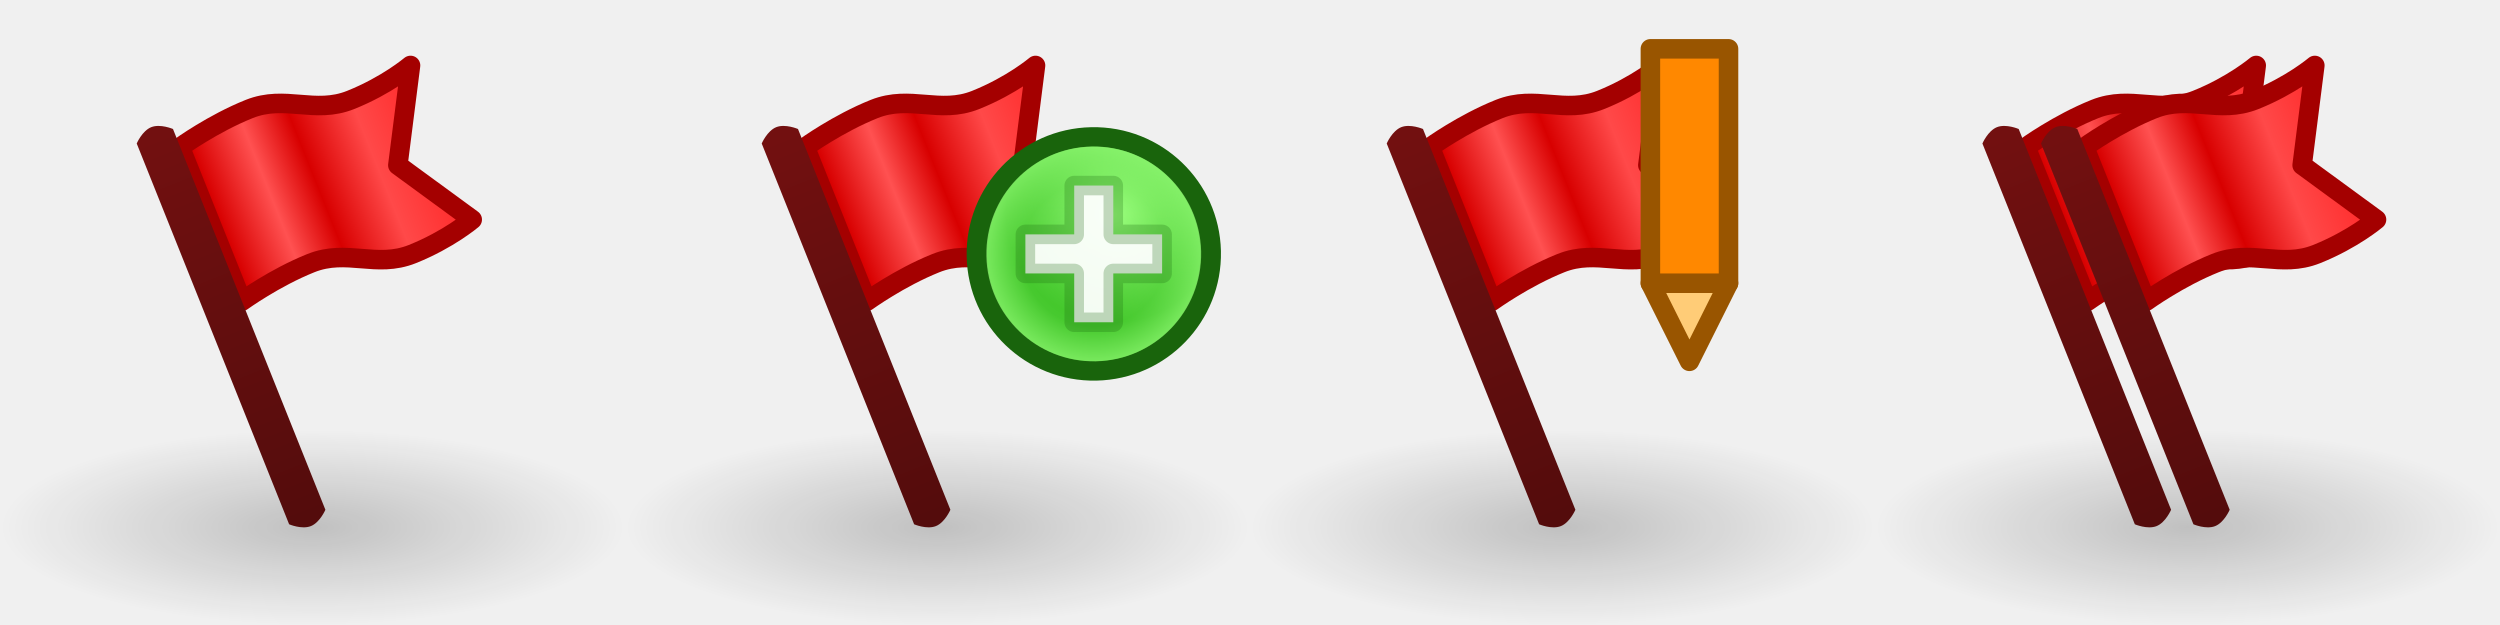
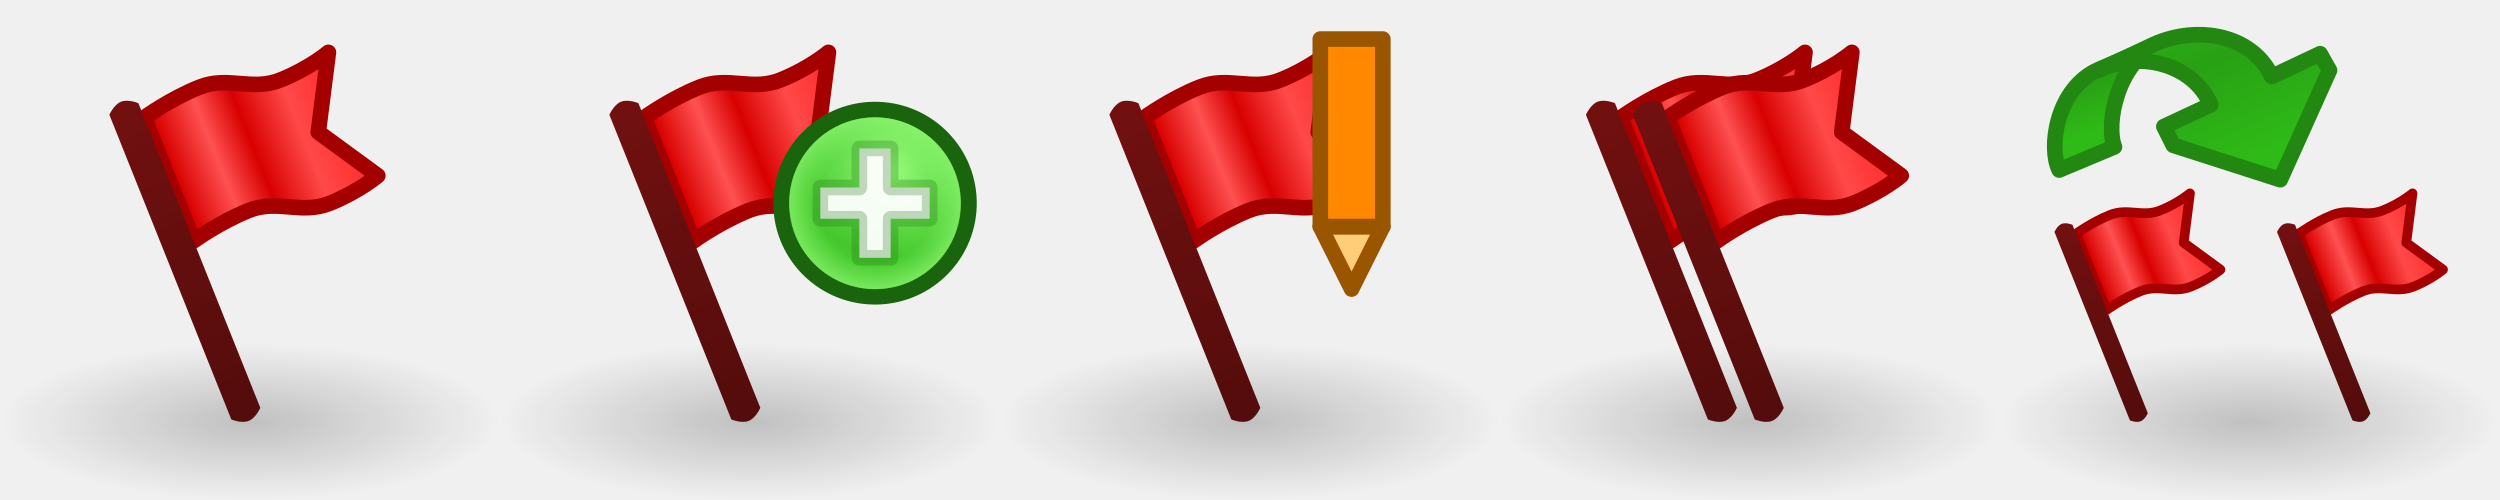
- <svg xmlns="http://www.w3.org/2000/svg" xmlns:xlink="http://www.w3.org/1999/xlink" width="128" height="32" id="svg5060" version="1.1">
+ <svg xmlns="http://www.w3.org/2000/svg" xmlns:xlink="http://www.w3.org/1999/xlink" width="160" height="32" id="svg5060" version="1.1">
  <defs id="defs5062">
    <linearGradient id="linearGradient3592-9-7">
      <stop id="stop3594-6-0" offset="0" style="stop-color:#000000;stop-opacity:0.2;" />
      <stop id="stop3596-3-4" offset="1" style="stop-color:#000000;stop-opacity:0;" />
    </linearGradient>
    <linearGradient id="linearGradient5565-3">
      <stop id="stop5567-0" offset="0" style="stop-color:#ff2929;stop-opacity:1;" />
      <stop style="stop-color:#ff4949;stop-opacity:1;" offset="0.292" id="stop5569-1" />
      <stop style="stop-color:#d80000;stop-opacity:1;" offset="0.56" id="stop5571-6" />
      <stop style="stop-color:#ff5151;stop-opacity:1;" offset="0.76" id="stop5573-8" />
      <stop id="stop5575-8" offset="1" style="stop-color:#d80000;stop-opacity:1;" />
    </linearGradient>
    <linearGradient id="linearGradient5057-0">
      <stop style="stop-color:#721010;stop-opacity:1;" offset="0" id="stop5059-0" />
      <stop style="stop-color:#540c0c;stop-opacity:1;" offset="1" id="stop5061-8" />
    </linearGradient>
-     <radialGradient xlink:href="#linearGradient3592-9-7" id="radialGradient6284" gradientUnits="userSpaceOnUse" gradientTransform="matrix(1,0,0,0.3125,2178,1038.925)" cx="16" cy="27" fx="16" fy="27" r="16" />
    <radialGradient xlink:href="#linearGradient5195-0-6" id="radialGradient4731" gradientUnits="userSpaceOnUse" gradientTransform="matrix(0.8447221,-1.3923892e-6,1.3343892e-6,0.8814524,446.1461,1.239711)" cx="2873.21" cy="11.074" fx="2873.21" fy="11.074" r="6.25" />
    <linearGradient id="linearGradient5195-0-6">
      <stop id="stop5197-6-6" offset="0" style="stop-color:#9bff7e;stop-opacity:1;" />
      <stop id="stop5199-2-2-3" offset="1" style="stop-color:#2fba18;stop-opacity:1;" />
    </linearGradient>
    <radialGradient xlink:href="#linearGradient4073-7" id="radialGradient4733" gradientUnits="userSpaceOnUse" cx="2889" cy="5.5" fx="2889" fy="5.5" r="5.5" />
    <linearGradient id="linearGradient4073-7">
      <stop id="stop4075-8" offset="0" style="stop-color:#9bff7e;stop-opacity:0;" />
      <stop style="stop-color:#9bff7e;stop-opacity:0.224;" offset="0.676" id="stop4081-9" />
      <stop id="stop4077-81" offset="1" style="stop-color:#9bff7e;stop-opacity:0.677;" />
    </linearGradient>
-     <radialGradient xlink:href="#linearGradient3592-9-7" id="radialGradient3169" gradientUnits="userSpaceOnUse" gradientTransform="matrix(1,0,0,0.3125,2210,1038.925)" cx="16" cy="27" fx="16" fy="27" r="16" />
-     <linearGradient xlink:href="#linearGradient5565-3" id="linearGradient3171" gradientUnits="userSpaceOnUse" x1="2202" y1="1068.362" x2="2190" y2="1068.362" />
-     <linearGradient xlink:href="#linearGradient5057-0" id="linearGradient3173" gradientUnits="userSpaceOnUse" x1="2188.5" y1="43.5" x2="2188.5" y2="64.5" />
+     <radialGradient xlink:href="#linearGradient3592-9-7" id="radialGradient3026" gradientUnits="userSpaceOnUse" gradientTransform="matrix(1,0,0,0.3125,2210,1038.925)" cx="16" cy="27" fx="16" fy="27" r="16" />
+     <linearGradient xlink:href="#linearGradient5565-3" id="linearGradient3028" gradientUnits="userSpaceOnUse" x1="2202" y1="1068.362" x2="2190" y2="1068.362" />
+     <linearGradient xlink:href="#linearGradient5057-0" id="linearGradient3030" gradientUnits="userSpaceOnUse" x1="2188.5" y1="43.5" x2="2188.5" y2="64.5" />
+     <linearGradient xlink:href="#linearGradient6008" id="linearGradient11472" gradientUnits="userSpaceOnUse" gradientTransform="translate(1.1345935e-4,1020.562)" x1="1501" y1="5" x2="1503" y2="11" />
+     <linearGradient id="linearGradient6008">
+       <stop id="stop6010" offset="0" style="stop-color:#2fba18;stop-opacity:1;" />
+       <stop style="stop-color:#28a114;stop-opacity:1;" offset="0.5" id="stop6120" />
+       <stop id="stop6012" offset="1" style="stop-color:#2fbb17;stop-opacity:1;" />
+     </linearGradient>
+     <linearGradient y2="17" x2="1504" y1="4.216" x1="1498.807" gradientTransform="translate(-3.2806452e-6,1020.562)" gradientUnits="userSpaceOnUse" id="linearGradient5202" xlink:href="#linearGradient6008" />
+     <radialGradient xlink:href="#linearGradient3592-9-7" id="radialGradient5241" gradientUnits="userSpaceOnUse" gradientTransform="matrix(1,0,0,0.3125,95.9998,1038.925)" cx="16" cy="27" fx="16" fy="27" r="16" />
  </defs>
  <g id="layer1" transform="translate(0,-1020.362)">
    <g id="g5463" transform="translate(-2210,1.7382813e-5)">
-       <rect style="fill:url(#radialGradient3169);fill-opacity:1;fill-rule:evenodd;stroke:none" id="use5174" width="32" height="10" x="2210" y="1042.362" />
+       <rect style="fill:url(#radialGradient3026);fill-opacity:1;fill-rule:evenodd;stroke:none" id="use5174" width="32" height="10" x="2210" y="1042.362" />
      <g id="use5456" transform="matrix(0.9283955,-0.3715935,0.3715935,0.9283955,-209.1896,852.8853)">
-         <path id="path5882" d="m 2189.5,1073.362 c 0,0 2,-0.5 4,-0.5 2,0 3,1.5 5,1.5 2,0 3.5,-0.5 3.5,-0.5 l -2.5,-4 2.5,-4.5 c 0,0 -1.5,0.5 -3.5,0.5 -2,0 -3,-1.5 -5,-1.5 -2,0 -4,0.5 -4,0.5 z" style="fill:url(#linearGradient3171);fill-opacity:1;stroke:#a40000;stroke-width:1px;stroke-linecap:round;stroke-linejoin:round;stroke-opacity:1" />
-         <path id="path5884" d="m 2187.5,43.5 c 0,0 0.5,-0.5 1,-0.5 0.5,0 1,0.5 1,0.5 l 0,21 c 0,0 -0.5,0.5 -1,0.5 -0.5,0 -1,-0.5 -1,-0.5 z" style="fill:url(#linearGradient3173);fill-opacity:1;stroke:none" transform="translate(0,1020.362)" />
+         <path id="path5882" d="m 2189.5,1073.362 c 0,0 2,-0.5 4,-0.5 2,0 3,1.5 5,1.5 2,0 3.5,-0.5 3.5,-0.5 l -2.5,-4 2.5,-4.5 c 0,0 -1.5,0.5 -3.5,0.5 -2,0 -3,-1.5 -5,-1.5 -2,0 -4,0.5 -4,0.5 z" style="fill:url(#linearGradient3028);fill-opacity:1;stroke:#a40000;stroke-width:1px;stroke-linecap:round;stroke-linejoin:round;stroke-opacity:1" />
+         <path id="path5884" d="m 2187.5,43.5 c 0,0 0.5,-0.5 1,-0.5 0.5,0 1,0.5 1,0.5 l 0,21 c 0,0 -0.5,0.5 -1,0.5 -0.5,0 -1,-0.5 -1,-0.5 z" style="fill:url(#linearGradient3030);fill-opacity:1;stroke:none" transform="translate(0,1020.362)" />
      </g>
    </g>
-     <g id="g5477" transform="translate(-2082,1.7382813e-5)">
-       <rect style="fill:url(#radialGradient6284);fill-opacity:1;fill-rule:evenodd;stroke:none" id="use5351" width="32" height="10" x="2178" y="1042.362" />
-       <use height="32" width="3168" transform="translate(-33.49999,0)" id="use5459" xlink:href="#use5456" y="0" x="0" />
-       <use height="32" width="3168" transform="translate(3,0)" id="use5461" xlink:href="#use5459" y="0" x="0" />
-     </g>
+     <rect y="1042.362" x="96" height="10" width="32" id="use5351" style="fill:url(#radialGradient5241);fill-opacity:1;fill-rule:evenodd;stroke:none" />
+     <use x="0" y="0" xlink:href="#use5456" id="use5459" transform="translate(-2115.5,1.7382813e-5)" width="3168" height="32" />
+     <use x="0" y="0" xlink:href="#use5459" id="use5461" transform="translate(3,0)" width="3168" height="32" />
    <use x="0" y="0" xlink:href="#g5463" id="use6306" width="128" height="32" transform="translate(32,0)" />
    <use x="0" y="0" xlink:href="#use6306" id="use6308" width="128" height="32" transform="translate(32,0)" />
    <g id="g6242" transform="translate(-68,0)">
      <path id="path3966-4-44" d="m 152.5,1034.862 2,4 2,-4 z" style="fill:#ffcc77;fill-opacity:1;stroke:#995500;stroke-width:1px;stroke-linecap:butt;stroke-linejoin:round;stroke-opacity:1" />
      <path id="path3158-9-6-5" d="m 152.5,1022.862 4,0 0,12 -4,0 z" style="fill:#ff8800;fill-opacity:1;stroke:#995500;stroke-width:1px;stroke-linecap:round;stroke-linejoin:round;stroke-opacity:1" />
    </g>
    <g id="g5344" transform="translate(-2827.5,19.49995)">
-       <path transform="matrix(1.041751,0,0,0.9983485,-108.6679,1000.884)" d="m 2877.999,12.878 c 0.064,3.313 -2.457,6.053 -5.632,6.12 -3.175,0.067 -5.801,-2.564 -5.865,-5.877 -0.064,-3.313 2.457,-6.053 5.632,-6.12 3.167,-0.067 5.789,2.551 5.865,5.854" id="path5322" style="fill:url(#radialGradient4731);fill-opacity:1;stroke:#19640c;stroke-width:1;stroke-linecap:round;stroke-linejoin:round;stroke-miterlimit:4;stroke-opacity:1;stroke-dasharray:none" />
-       <path transform="translate(-5.5,1008.362)" d="m 2894.499,5.389 c 0.061,3.037 -2.35,5.549 -5.387,5.61 -3.037,0.062 -5.549,-2.35 -5.61,-5.387 -0.061,-3.037 2.35,-5.549 5.387,-5.61 3.029,-0.061 5.537,2.338 5.61,5.367" id="path5334" style="fill:url(#radialGradient4733);fill-opacity:1;stroke:none" />
+       <path transform="matrix(1.041751,0,0,0.9983485,-108.6679,1000.884)" d="m 2877.999,12.878 a 5.75,6 0 1 1 -5e-4,-0.023" id="path5322" style="fill:url(#radialGradient4731);fill-opacity:1;stroke:#19640c;stroke-width:1;stroke-linecap:round;stroke-linejoin:round;stroke-miterlimit:4;stroke-opacity:1;stroke-dasharray:none" />
+       <path transform="translate(-5.5,1008.362)" d="m 2894.499,5.389 a 5.5,5.5 0 1 1 -5e-4,-0.021" id="path5334" style="fill:url(#radialGradient4733);fill-opacity:1;stroke:none" />
      <path id="path5290" d="m 2880,1014.862 0,-2 2.5,0 0,-2.5 2,0 0,2.5 2.5,0 0,2 -2.5,0 0,2.5 -2,0 0,-2.5 z" style="fill:#ffffff;fill-opacity:0.941;stroke:#19640c;stroke-width:1px;stroke-linecap:round;stroke-linejoin:round;stroke-opacity:0.251" />
    </g>
+     <use x="0" y="0" xlink:href="#use5351" id="use5243" transform="translate(32,0)" width="160" height="32" />
+     <use height="32" width="3168" transform="matrix(0.6184612,0,0,0.6184612,68.71322,399.6093)" id="use3032" xlink:href="#use5459" y="0" x="0" />
+     <g transform="translate(-1376.212,-0.3)" id="use6093">
+       <path style="fill:url(#linearGradient11472);fill-opacity:1;stroke:#228811;stroke-width:1;stroke-linecap:round;stroke-linejoin:round;stroke-miterlimit:4;stroke-opacity:1;stroke-dasharray:none;stroke-dashoffset:0" d="m 1510.563,1025.093 c -2.78,1.201 -3.266,5.063 -2.562,6.45 l 3.537,-1.482 c -0.575,-1.415 0.158,-5.461 2.922,-6.66 z" id="path11467" />
+       <path style="fill:url(#linearGradient5202);fill-opacity:1;stroke:#228811;stroke-width:1;stroke-linecap:round;stroke-linejoin:round;stroke-miterlimit:4;stroke-opacity:1;stroke-dasharray:none;stroke-dashoffset:0" d="m 1517.7,1027.362 -3,1.4 0.6,1.2 6.85,2.2 3.15,-7 -0.6,-1.062 -3.1,1.463 c -1.2,-2.643 -4.696,-3.336 -7.556,-2.058 l -3.481,1.652 c 2.547,-1.271 5.997,-0.426 7.138,2.206 z" id="path11469" />
+     </g>
+     <use x="0" y="0" xlink:href="#use3032" id="use5245" transform="translate(14.24398,0)" width="160" height="32" />
  </g>
</svg>
